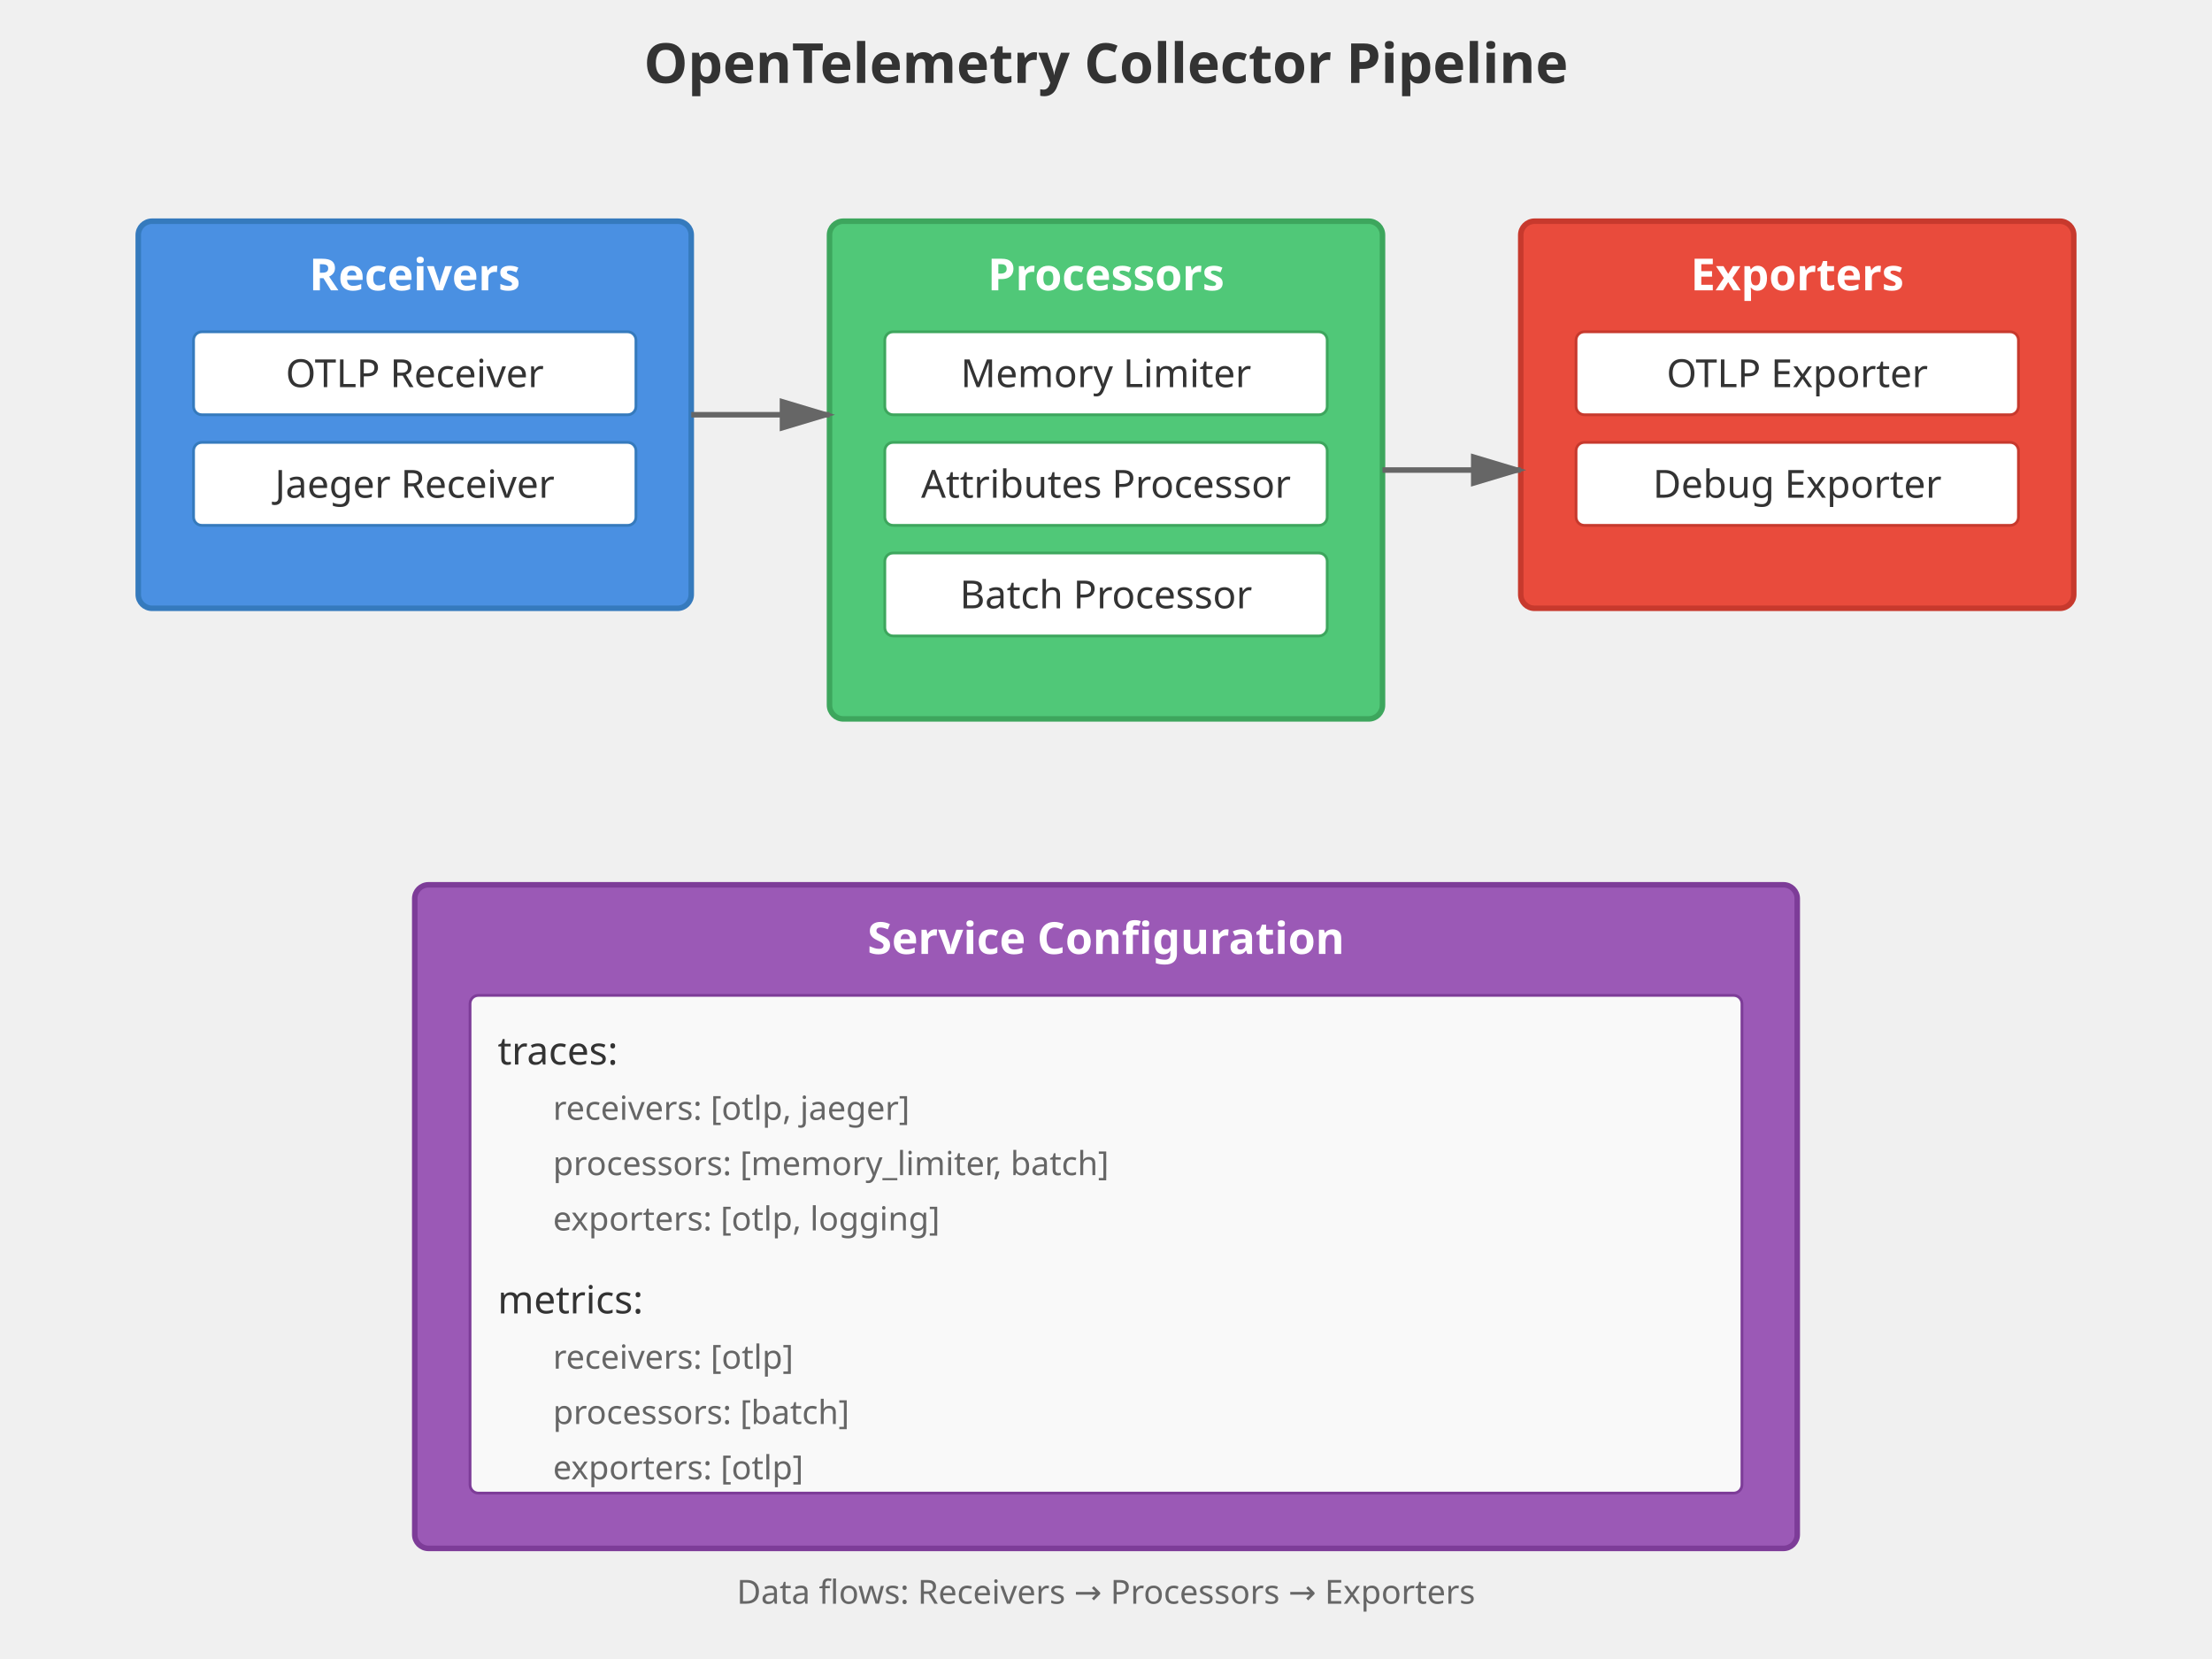
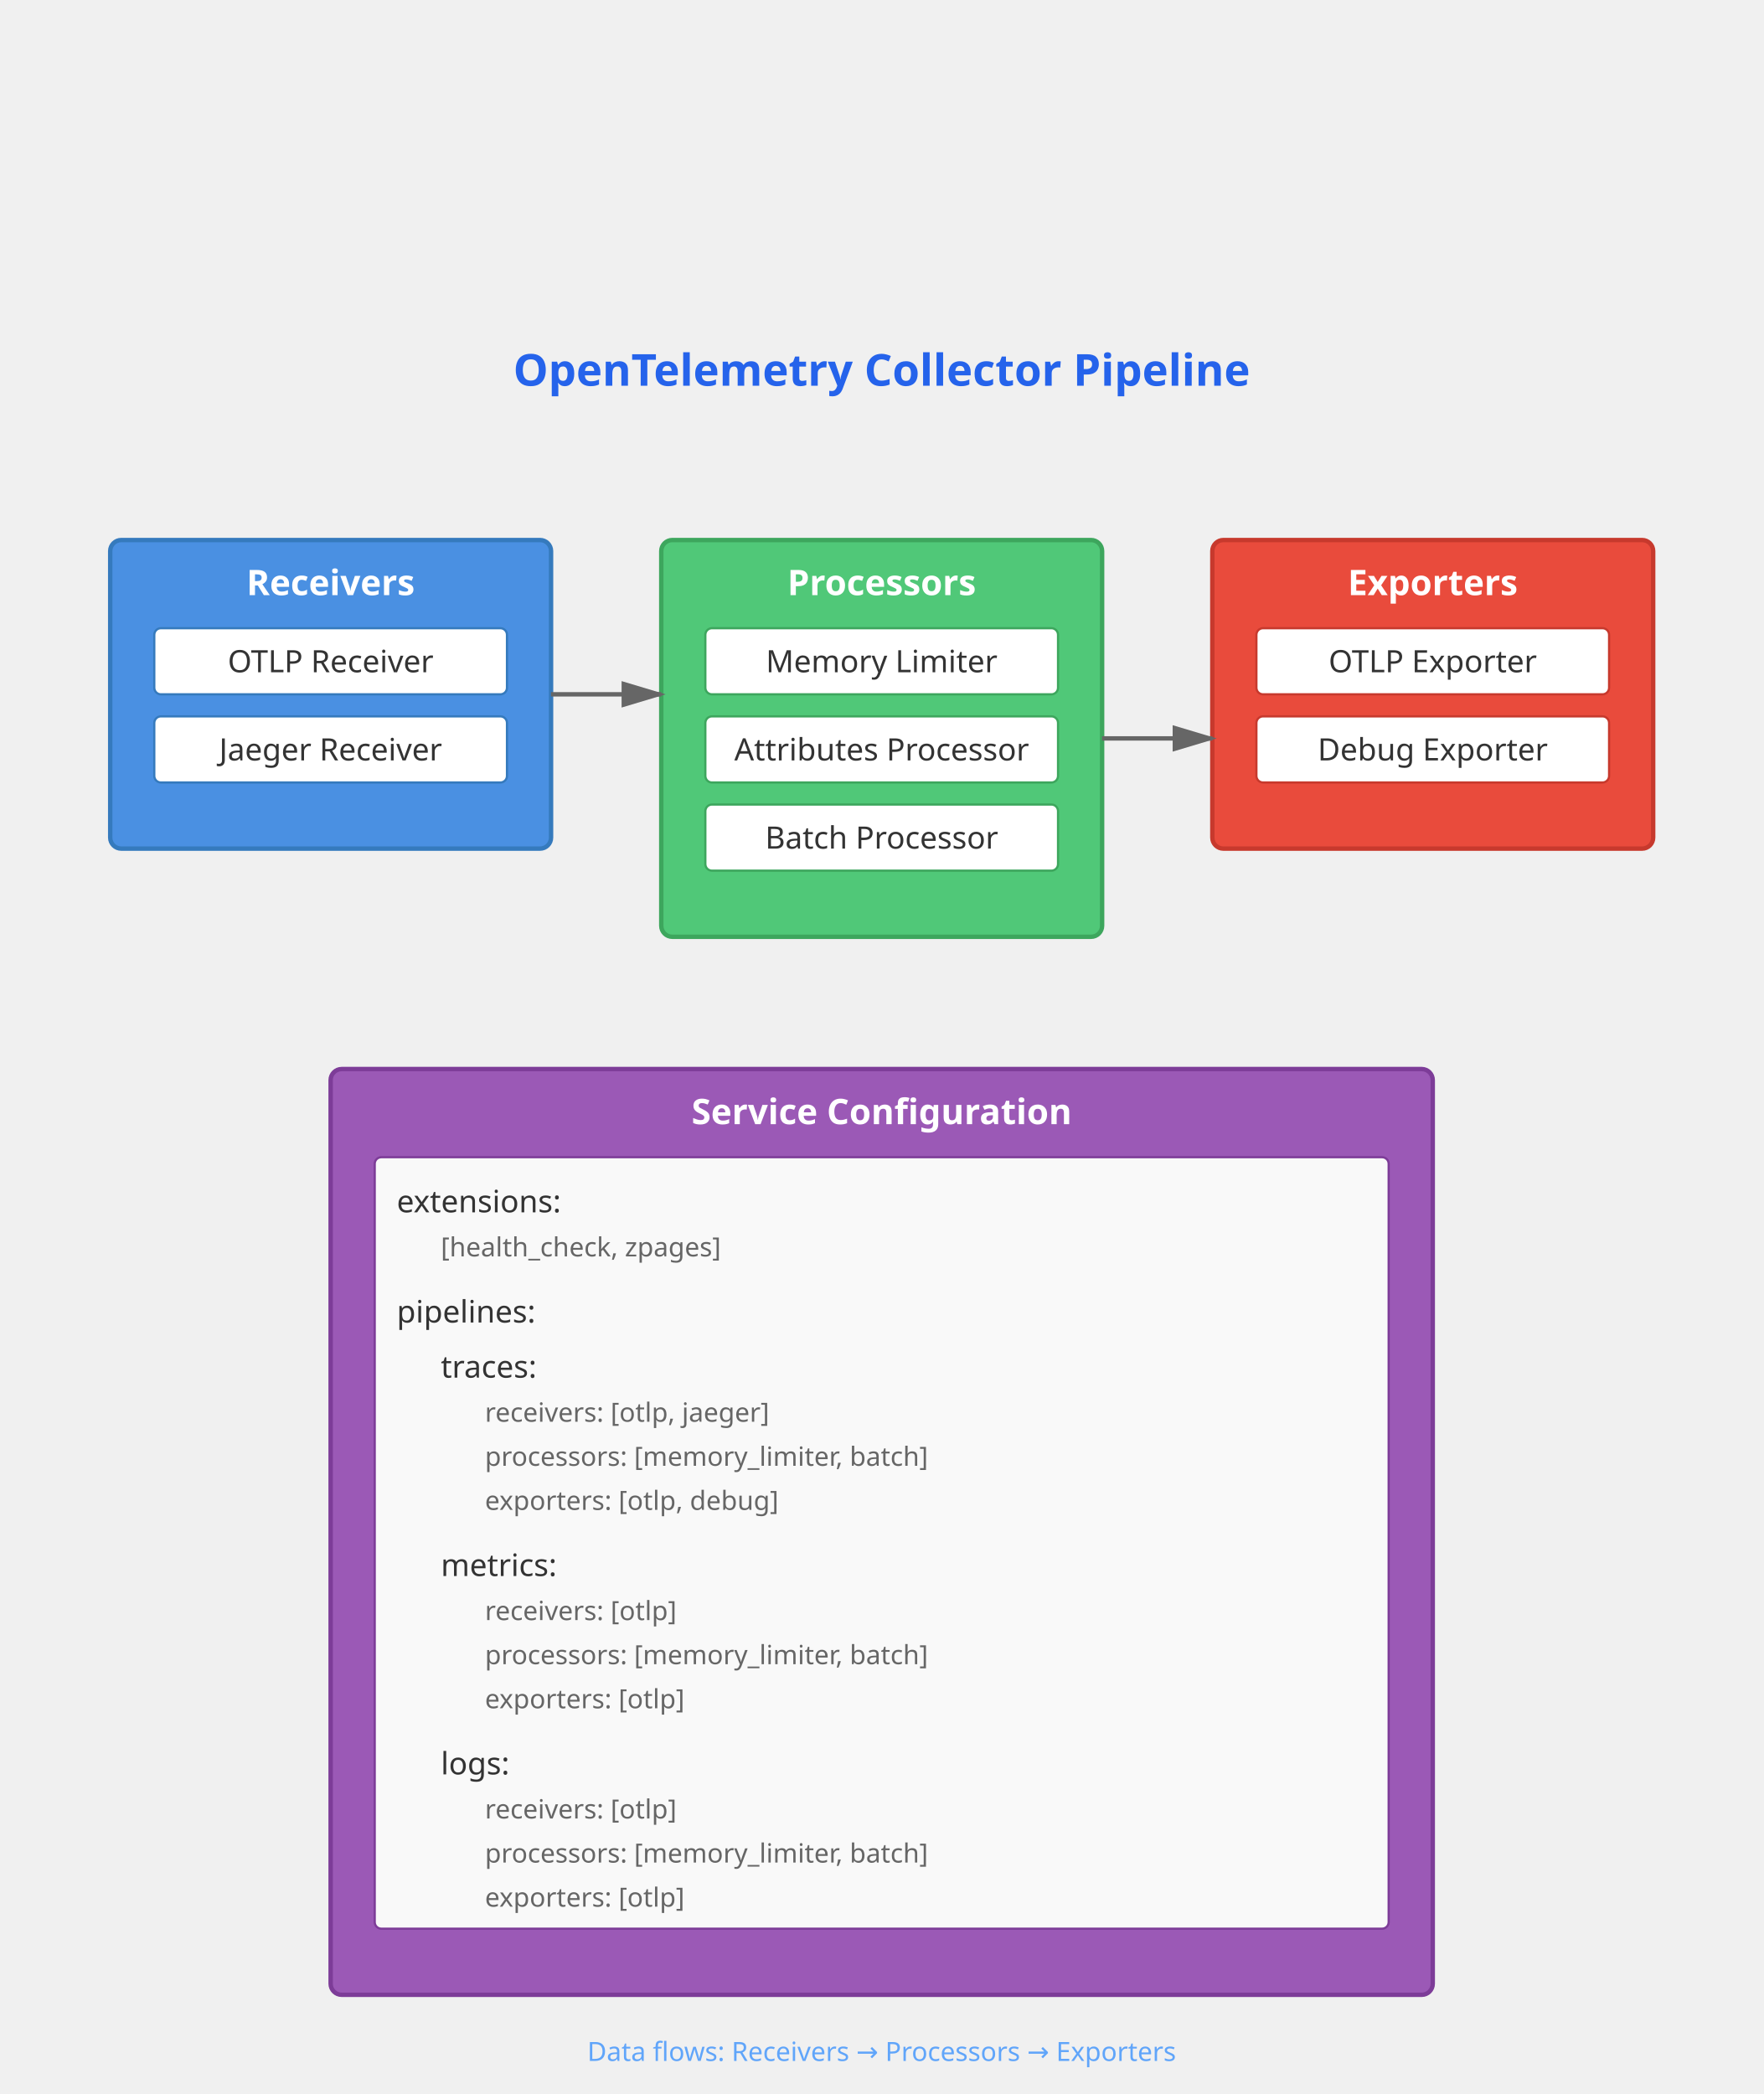
- <svg xmlns="http://www.w3.org/2000/svg" viewBox="0 0 800 600" width="800" height="600">
+ <svg xmlns="http://www.w3.org/2000/svg" viewBox="0 0 800 620" width="800" height="950">
  <defs>
    <style>
-       .title { font: bold 20px sans-serif; fill: #333; }
+       .title { font: bold 20px sans-serif; fill: #2563EB; }
      .section-title { font: bold 16px sans-serif; fill: #fff; }
      .component { font: 14px sans-serif; fill: #333; }
      .label { font: 12px sans-serif; fill: #666; }
+       .footer { font: 12px sans-serif; fill: #60A5FA; }
      .arrow { fill: none; stroke: #666; stroke-width: 2; marker-end: url(#arrowhead); }
    </style>
    <marker id="arrowhead" markerWidth="10" markerHeight="10" refX="9" refY="3" orient="auto">
      <polygon points="0 0, 10 3, 0 6" fill="#666" />
    </marker>
  </defs>
-   <text x="400" y="30" text-anchor="middle" class="title">OpenTelemetry Collector Pipeline</text>
+   <text x="400" y="10" text-anchor="middle" class="title">OpenTelemetry Collector Pipeline</text>
  <rect x="50" y="80" width="200" height="140" rx="5" fill="#4A90E2" stroke="#357ABD" stroke-width="2" />
  <text x="150" y="105" text-anchor="middle" class="section-title">Receivers</text>
  <rect x="70" y="120" width="160" height="30" rx="3" fill="#fff" stroke="#357ABD" stroke-width="1" />
  <text x="150" y="140" text-anchor="middle" class="component">OTLP Receiver</text>
  <rect x="70" y="160" width="160" height="30" rx="3" fill="#fff" stroke="#357ABD" stroke-width="1" />
  <text x="150" y="180" text-anchor="middle" class="component">Jaeger Receiver</text>
  <rect x="300" y="80" width="200" height="180" rx="5" fill="#50C878" stroke="#3DA65D" stroke-width="2" />
  <text x="400" y="105" text-anchor="middle" class="section-title">Processors</text>
  <rect x="320" y="120" width="160" height="30" rx="3" fill="#fff" stroke="#3DA65D" stroke-width="1" />
  <text x="400" y="140" text-anchor="middle" class="component">Memory Limiter</text>
  <rect x="320" y="160" width="160" height="30" rx="3" fill="#fff" stroke="#3DA65D" stroke-width="1" />
  <text x="400" y="180" text-anchor="middle" class="component">Attributes Processor</text>
  <rect x="320" y="200" width="160" height="30" rx="3" fill="#fff" stroke="#3DA65D" stroke-width="1" />
  <text x="400" y="220" text-anchor="middle" class="component">Batch Processor</text>
  <rect x="550" y="80" width="200" height="140" rx="5" fill="#E94B3C" stroke="#C7392D" stroke-width="2" />
  <text x="650" y="105" text-anchor="middle" class="section-title">Exporters</text>
  <rect x="570" y="120" width="160" height="30" rx="3" fill="#fff" stroke="#C7392D" stroke-width="1" />
  <text x="650" y="140" text-anchor="middle" class="component">OTLP Exporter</text>
  <rect x="570" y="160" width="160" height="30" rx="3" fill="#fff" stroke="#C7392D" stroke-width="1" />
  <text x="650" y="180" text-anchor="middle" class="component">Debug Exporter</text>
  <path d="M 250 150 L 300 150" class="arrow" />
  <path d="M 500 170 L 550 170" class="arrow" />
-   <rect x="150" y="320" width="500" height="240" rx="5" fill="#9B59B6" stroke="#7D3C98" stroke-width="2" />
+   <rect x="150" y="320" width="500" height="420" rx="5" fill="#9B59B6" stroke="#7D3C98" stroke-width="2" />
  <text x="400" y="345" text-anchor="middle" class="section-title">Service Configuration</text>
-   <rect x="170" y="360" width="460" height="180" rx="3" fill="#f9f9f9" stroke="#7D3C98" stroke-width="1" />
-   <text x="180" y="385" class="component" font-weight="bold">traces:</text>
-   <text x="200" y="405" class="label">receivers: [otlp, jaeger]</text>
-   <text x="200" y="425" class="label">processors: [memory_limiter, batch]</text>
-   <text x="200" y="445" class="label">exporters: [otlp, logging]</text>
-   <text x="180" y="475" class="component" font-weight="bold">metrics:</text>
-   <text x="200" y="495" class="label">receivers: [otlp]</text>
-   <text x="200" y="515" class="label">processors: [batch]</text>
-   <text x="200" y="535" class="label">exporters: [otlp]</text>
-   <text x="400" y="580" text-anchor="middle" class="label">Data flows: Receivers → Processors → Exporters</text>
+   <rect x="170" y="360" width="460" height="350" rx="3" fill="#f9f9f9" stroke="#7D3C98" stroke-width="1" />
+   <text x="180" y="385" class="component" font-weight="bold">extensions:</text>
+   <text x="200" y="405" class="label">[health_check, zpages]</text>
+   <text x="180" y="435" class="component" font-weight="bold">pipelines:</text>
+   <text x="200" y="460" class="component" font-weight="bold">traces:</text>
+   <text x="220" y="480" class="label">receivers: [otlp, jaeger]</text>
+   <text x="220" y="500" class="label">processors: [memory_limiter, batch]</text>
+   <text x="220" y="520" class="label">exporters: [otlp, debug]</text>
+   <text x="200" y="550" class="component" font-weight="bold">metrics:</text>
+   <text x="220" y="570" class="label">receivers: [otlp]</text>
+   <text x="220" y="590" class="label">processors: [memory_limiter, batch]</text>
+   <text x="220" y="610" class="label">exporters: [otlp]</text>
+   <text x="200" y="640" class="component" font-weight="bold">logs:</text>
+   <text x="220" y="660" class="label">receivers: [otlp]</text>
+   <text x="220" y="680" class="label">processors: [memory_limiter, batch]</text>
+   <text x="220" y="700" class="label">exporters: [otlp]</text>
+   <text x="400" y="770" text-anchor="middle" class="footer">Data flows: Receivers → Processors → Exporters</text>
</svg>
